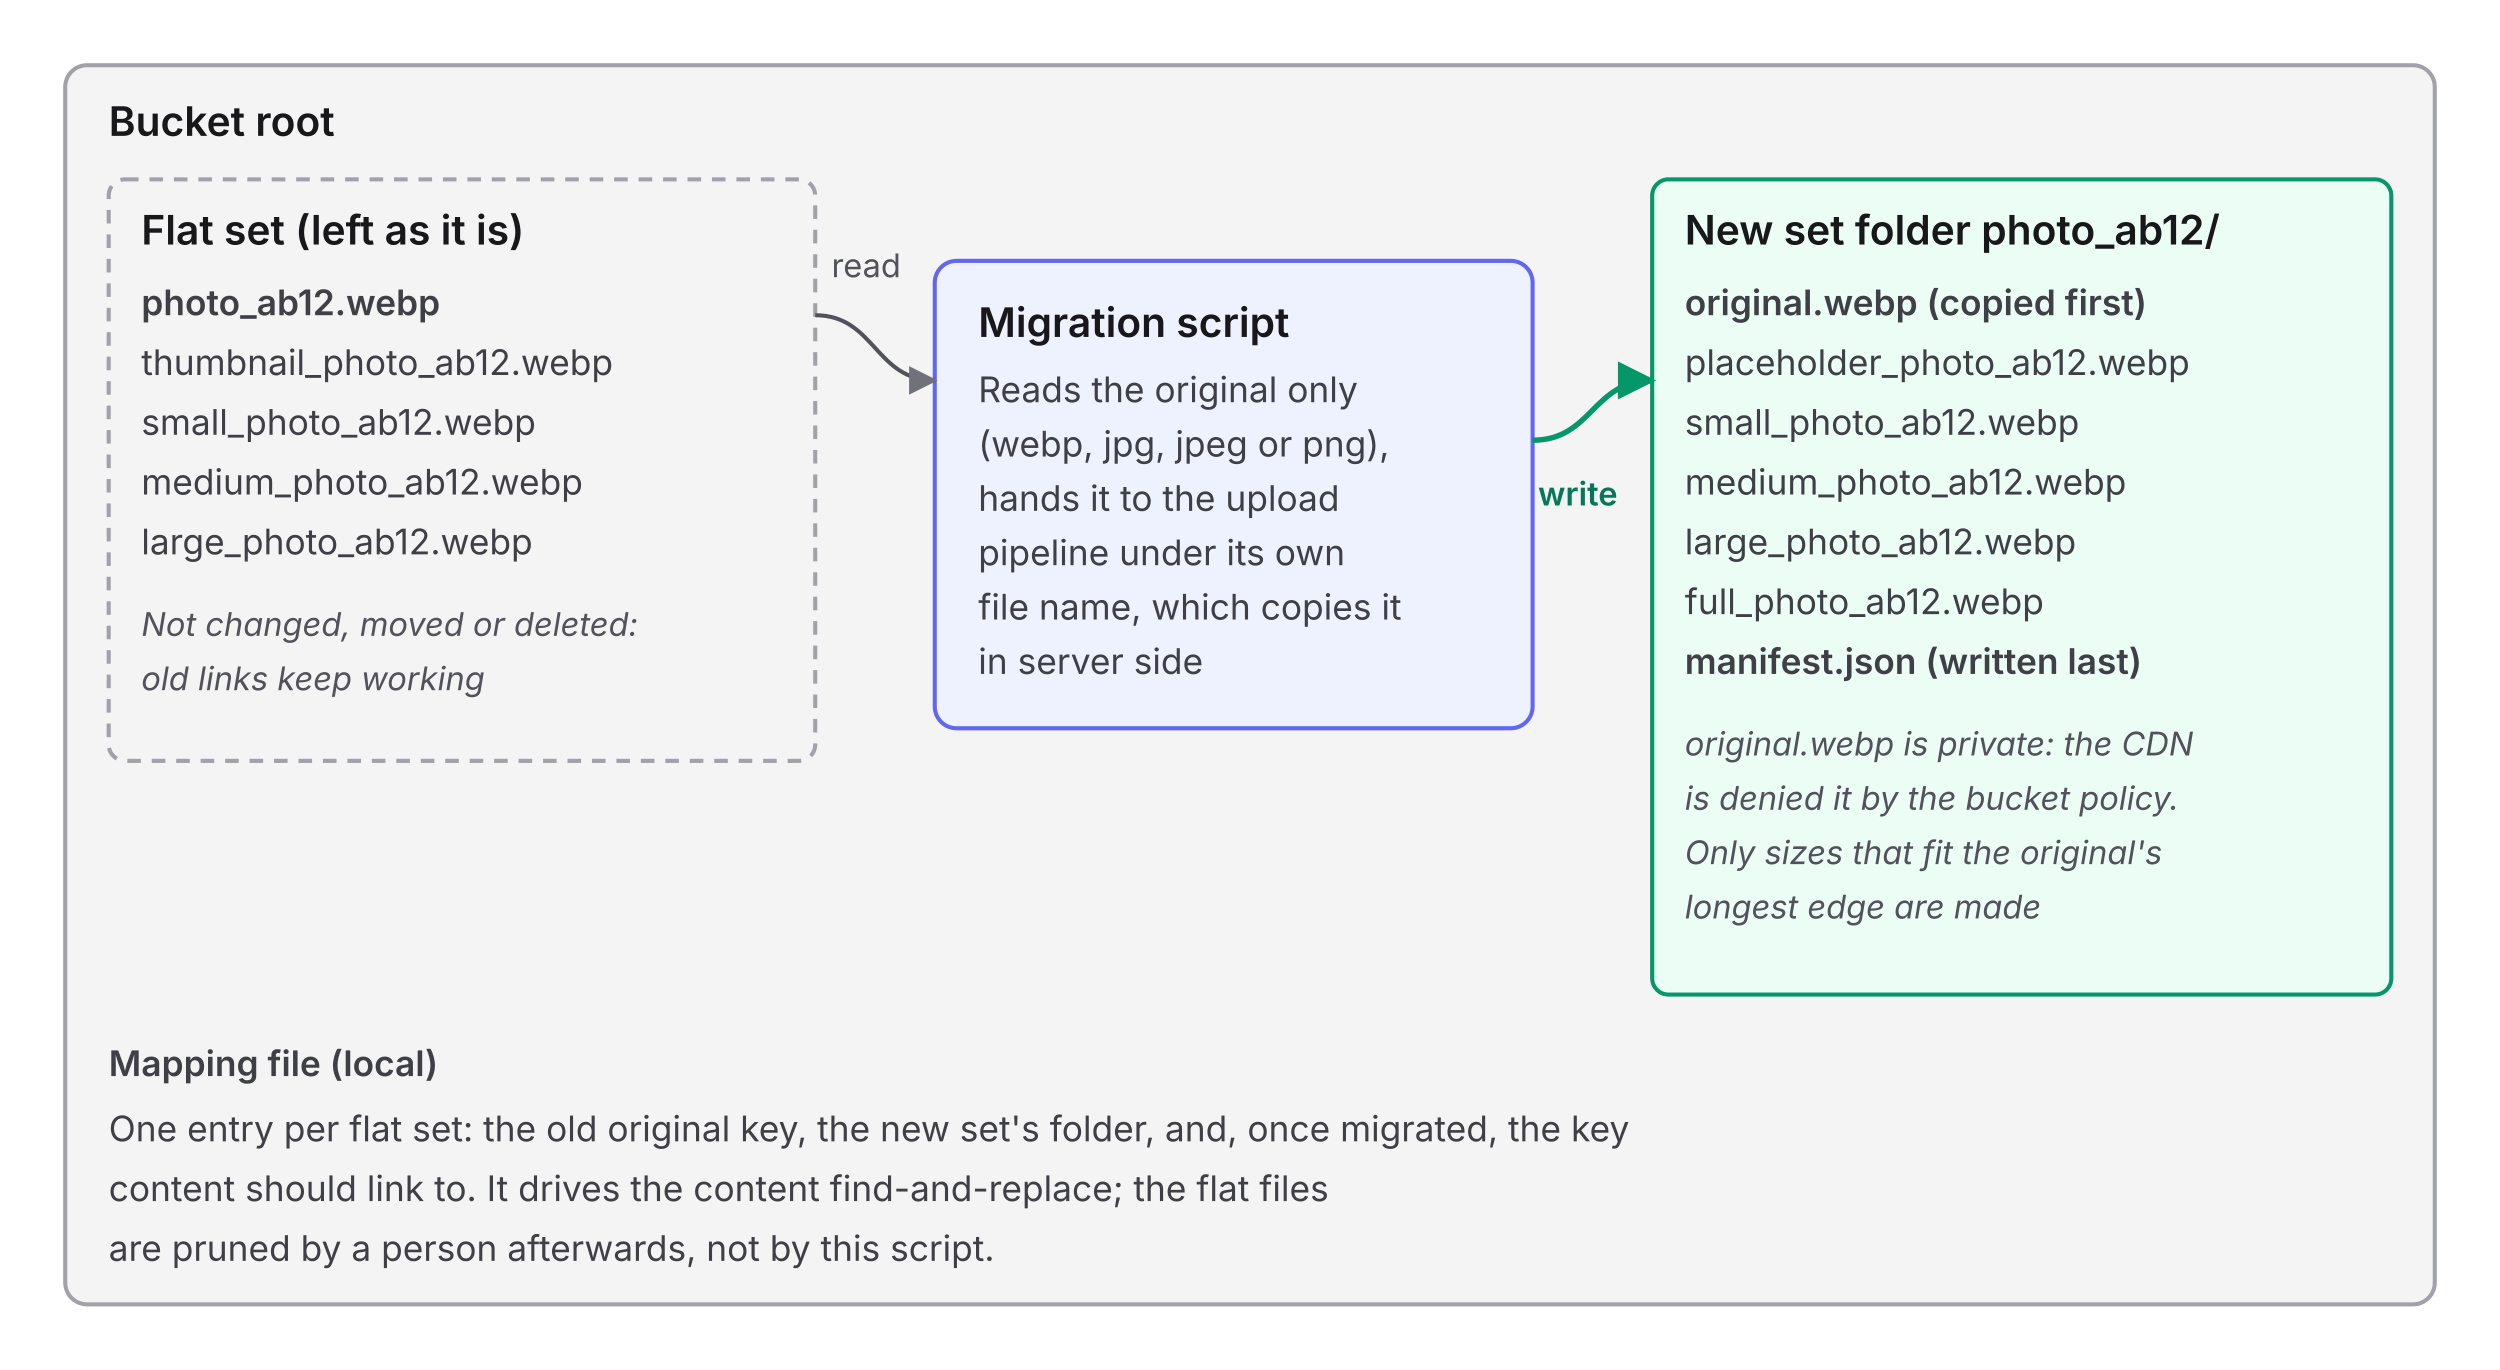
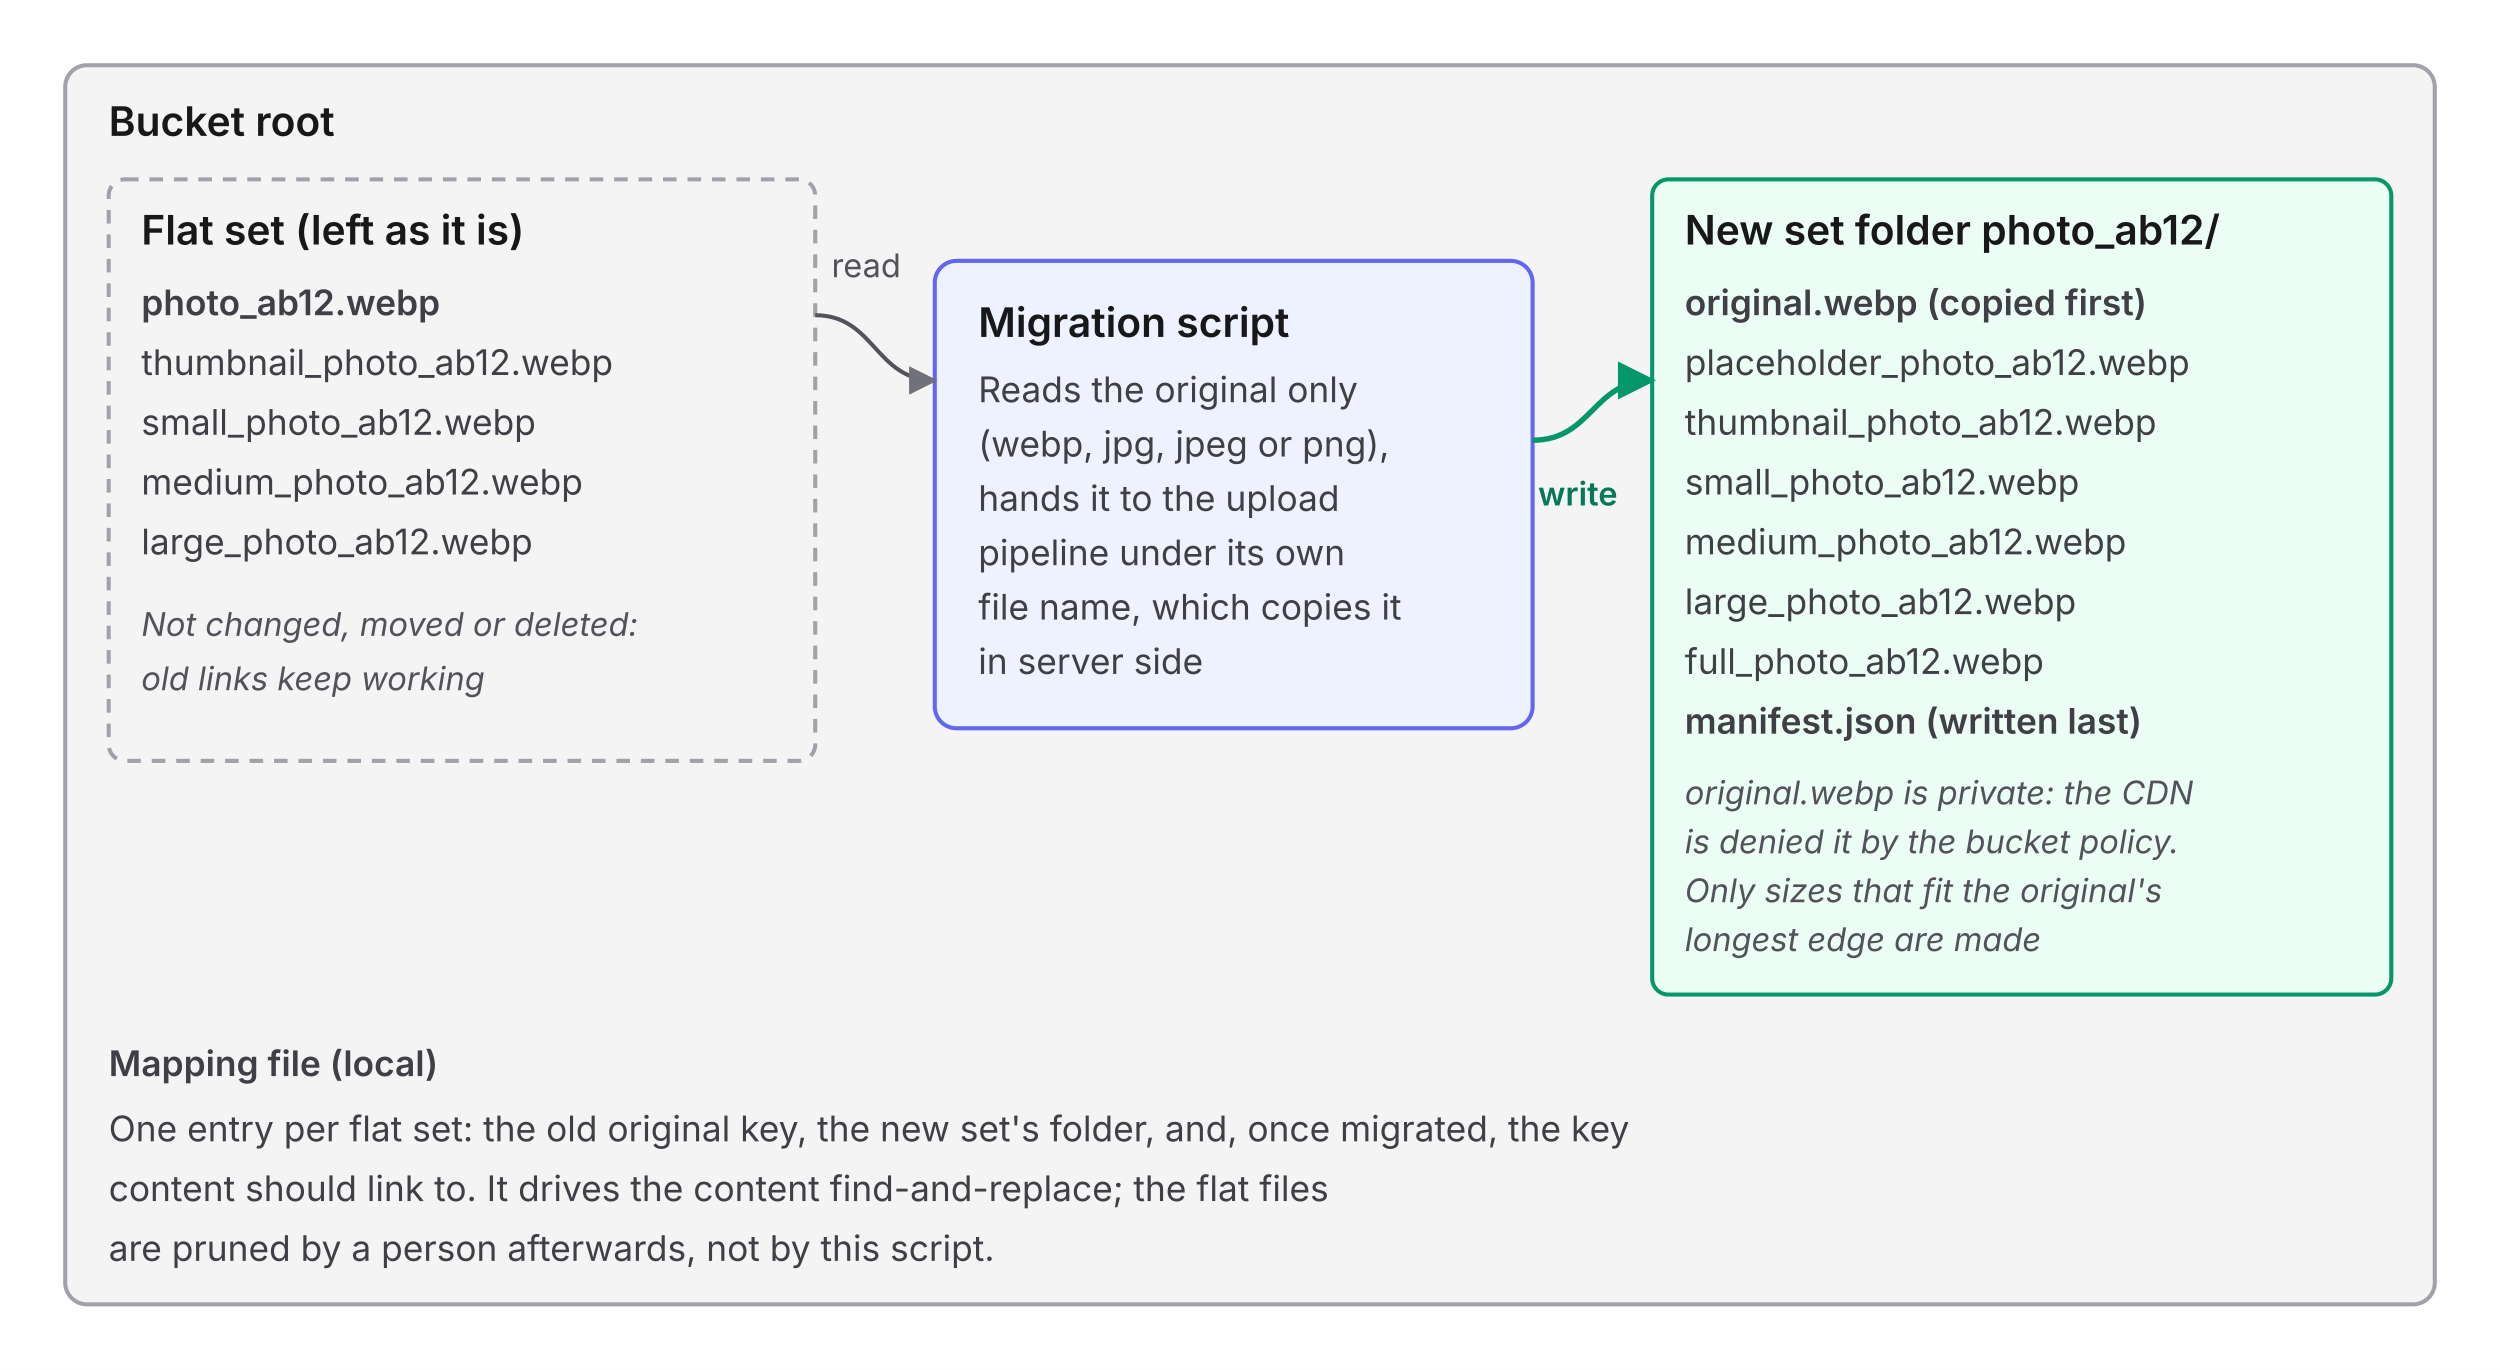
<svg xmlns="http://www.w3.org/2000/svg" viewBox="0 0 920 504" role="img" aria-labelledby="t d" font-family="ui-sans-serif, system-ui, -apple-system, 'Segoe UI', sans-serif">
  <style>
    .bg { fill: #ffffff; }
    .box { fill: #f4f4f5; stroke: #a1a1aa; stroke-width: 1.5; }
    .script { fill: #eef2ff; stroke: #6366f1; stroke-width: 1.5; }
    .write { fill: #ecfdf5; stroke: #059669; stroke-width: 1.5; }
    .flat { fill: none; stroke: #a1a1aa; stroke-width: 1.5; stroke-dasharray: 5 4; }
    .h { font-size: 15px; font-weight: 600; fill: #18181b; }
    .p { font-size: 13px; fill: #3f3f46; }
    .read { stroke: #52525b; stroke-width: 1.5; fill: none; }
    .wr { stroke: #059669; stroke-width: 2; fill: none; }
    .lr { font-size: 12px; fill: #52525b; }
    .lw { font-size: 12px; fill: #047857; font-weight: 600; }
    .keep { font-size: 12px; fill: #52525b; font-style: italic; }
    @media (prefers-color-scheme: dark) {
      .bg { fill: #18181b; }
      .box { fill: #27272a; stroke: #71717a; }
      .script { fill: #1e1b4b; stroke: #818cf8; }
      .write { fill: #052e2b; stroke: #34d399; }
      .flat { stroke: #71717a; }
      .h { fill: #f4f4f5; }
      .p { fill: #d4d4d8; }
      .read { stroke: #a1a1aa; }
      .wr { stroke: #34d399; }
      .lr, .keep { fill: #a1a1aa; }
      .lw { fill: #6ee7b7; }
    }
  </style>
  <defs>
    <marker id="a" viewBox="0 0 10 10" refX="9" refY="5" markerWidth="7" markerHeight="7" orient="auto-start-reverse">
      <path d="M0 0 10 5 0 10z" fill="#71717a" />
    </marker>
    <marker id="g" viewBox="0 0 10 10" refX="9" refY="5" markerWidth="7" markerHeight="7" orient="auto-start-reverse">
      <path d="M0 0 10 5 0 10z" fill="#059669" />
    </marker>
  </defs>
  <rect class="bg" width="920" height="504" />
  <rect class="box" x="24" y="24" width="872" height="456" rx="8" />
  <text class="h" x="40" y="50">Bucket root</text>
  <rect class="flat" x="40" y="66" width="260" height="214" rx="6" />
  <text class="h" x="52" y="90" font-size="13">Flat set (left as it is)</text>
  <text class="p" x="52" y="116" font-weight="600">photo_ab12.webp</text>
  <text class="p" x="52" y="138">thumbnail_photo_ab12.webp</text>
  <text class="p" x="52" y="160">small_photo_ab12.webp</text>
  <text class="p" x="52" y="182">medium_photo_ab12.webp</text>
  <text class="p" x="52" y="204">large_photo_ab12.webp</text>
  <text class="keep" x="52" y="234">Not changed, moved or deleted:</text>
  <text class="keep" x="52" y="254">old links keep working</text>
  <rect class="script" x="344" y="96" width="220" height="172" rx="8" />
  <text class="h" x="360" y="124">Migration script</text>
  <text class="p" x="360" y="148">Reads the original only</text>
  <text class="p" x="360" y="168">(webp, jpg, jpeg or png),</text>
  <text class="p" x="360" y="188">hands it to the upload</text>
  <text class="p" x="360" y="208">pipeline under its own</text>
  <text class="p" x="360" y="228">file name, which copies it</text>
  <text class="p" x="360" y="248">in server side</text>
  <rect class="write" x="608" y="66" width="272" height="300" rx="6" />
  <text class="h" x="620" y="90" font-size="13">New set folder  photo_ab12/</text>
  <text class="p" x="620" y="116" font-weight="600">original.webp (copied first)</text>
  <text class="p" x="620" y="138">placeholder_photo_ab12.webp</text>
-   <text class="p" x="620" y="160">small_photo_ab12.webp</text>
-   <text class="p" x="620" y="182">medium_photo_ab12.webp</text>
-   <text class="p" x="620" y="204">large_photo_ab12.webp</text>
-   <text class="p" x="620" y="226">full_photo_ab12.webp</text>
-   <text class="p" x="620" y="248" font-weight="600">manifest.json (written last)</text>
-   <text class="keep" x="620" y="278">original.webp is private: the CDN</text>
-   <text class="keep" x="620" y="298">is denied it by the bucket policy.</text>
-   <text class="keep" x="620" y="318">Only sizes that fit the original's</text>
-   <text class="keep" x="620" y="338">longest edge are made</text>
+   <text class="p" x="620" y="160">thumbnail_photo_ab12.webp</text>
+   <text class="p" x="620" y="182">small_photo_ab12.webp</text>
+   <text class="p" x="620" y="204">medium_photo_ab12.webp</text>
+   <text class="p" x="620" y="226">large_photo_ab12.webp</text>
+   <text class="p" x="620" y="248">full_photo_ab12.webp</text>
+   <text class="p" x="620" y="270" font-weight="600">manifest.json (written last)</text>
+   <text class="keep" x="620" y="296">original.webp is private: the CDN</text>
+   <text class="keep" x="620" y="314">is denied it by the bucket policy.</text>
+   <text class="keep" x="620" y="332">Only sizes that fit the original's</text>
+   <text class="keep" x="620" y="350">longest edge are made</text>
  <path class="read" d="M300 116 C322 116 322 140 344 140" marker-end="url(#a)" />
  <text class="lr" x="306" y="102">read</text>
  <path class="wr" d="M564 162 C586 162 586 140 608 140" marker-end="url(#g)" />
  <text class="lw" x="566" y="186">write</text>
  <text class="p" x="40" y="396" font-weight="600">Mapping file (local)</text>
  <text class="p" x="40" y="420">One entry per flat set: the old original key, the new set's folder, and, once migrated, the key</text>
  <text class="p" x="40" y="442">content should link to. It drives the content find-and-replace; the flat files</text>
  <text class="p" x="40" y="464">are pruned by a person afterwards, not by this script.</text>
</svg>
